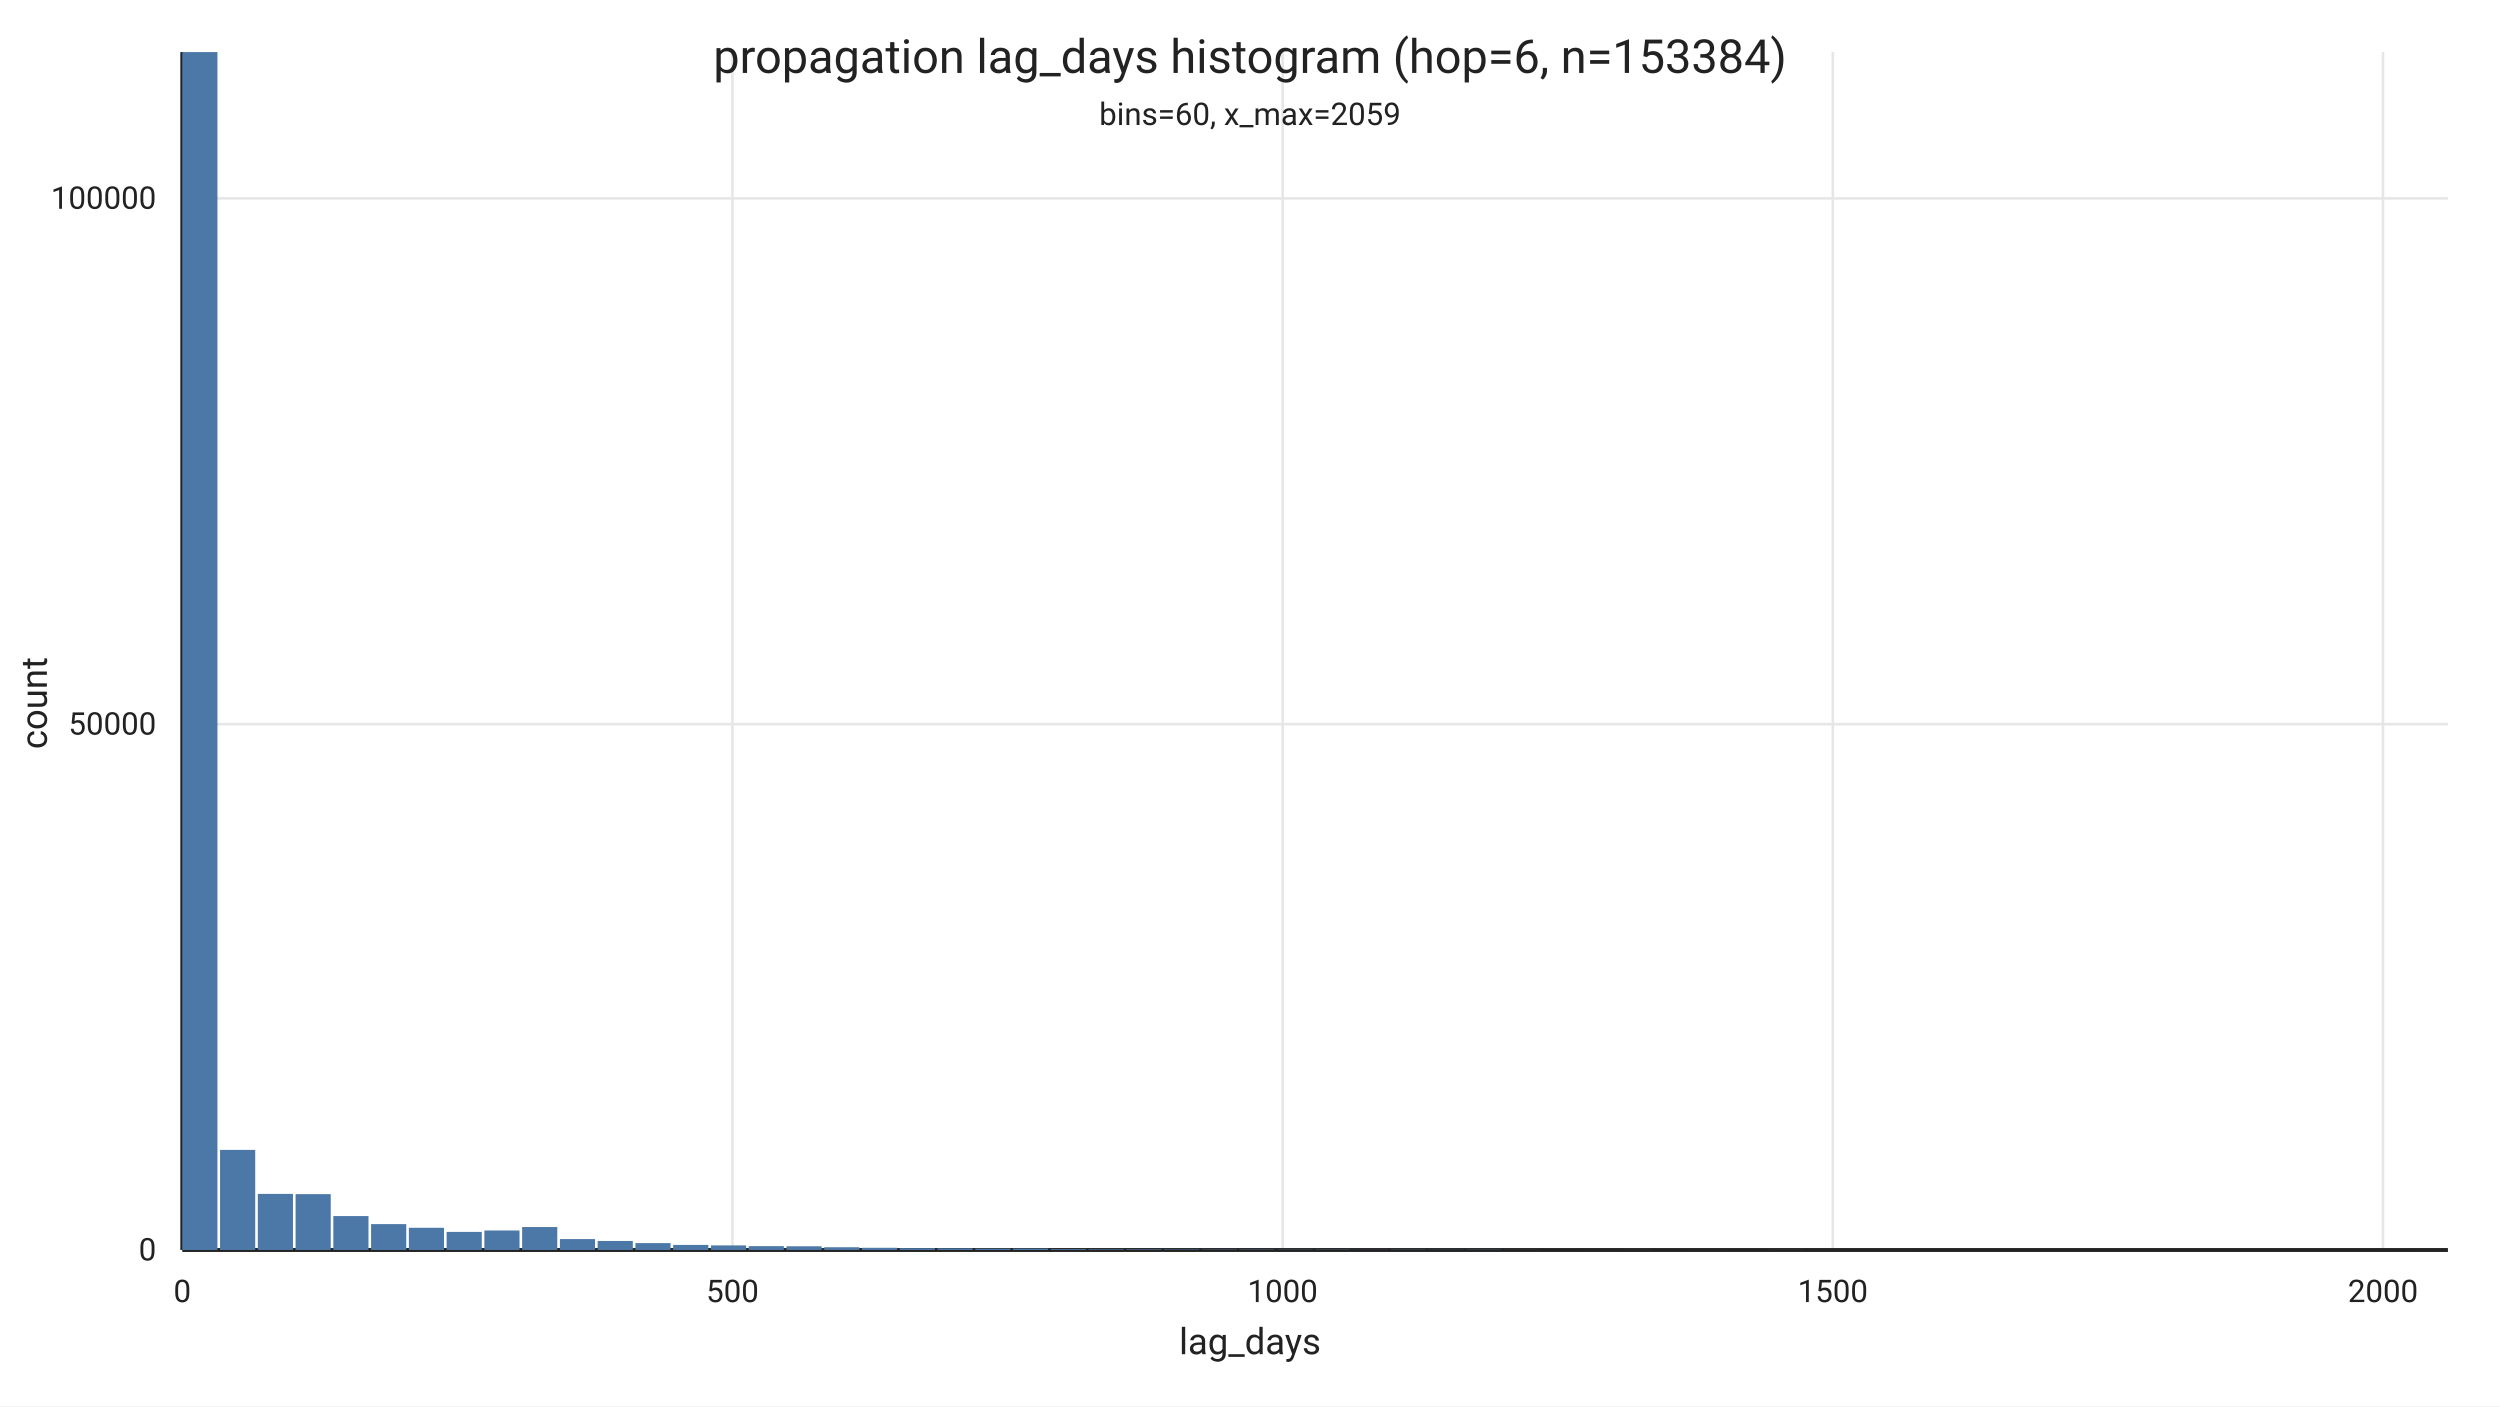
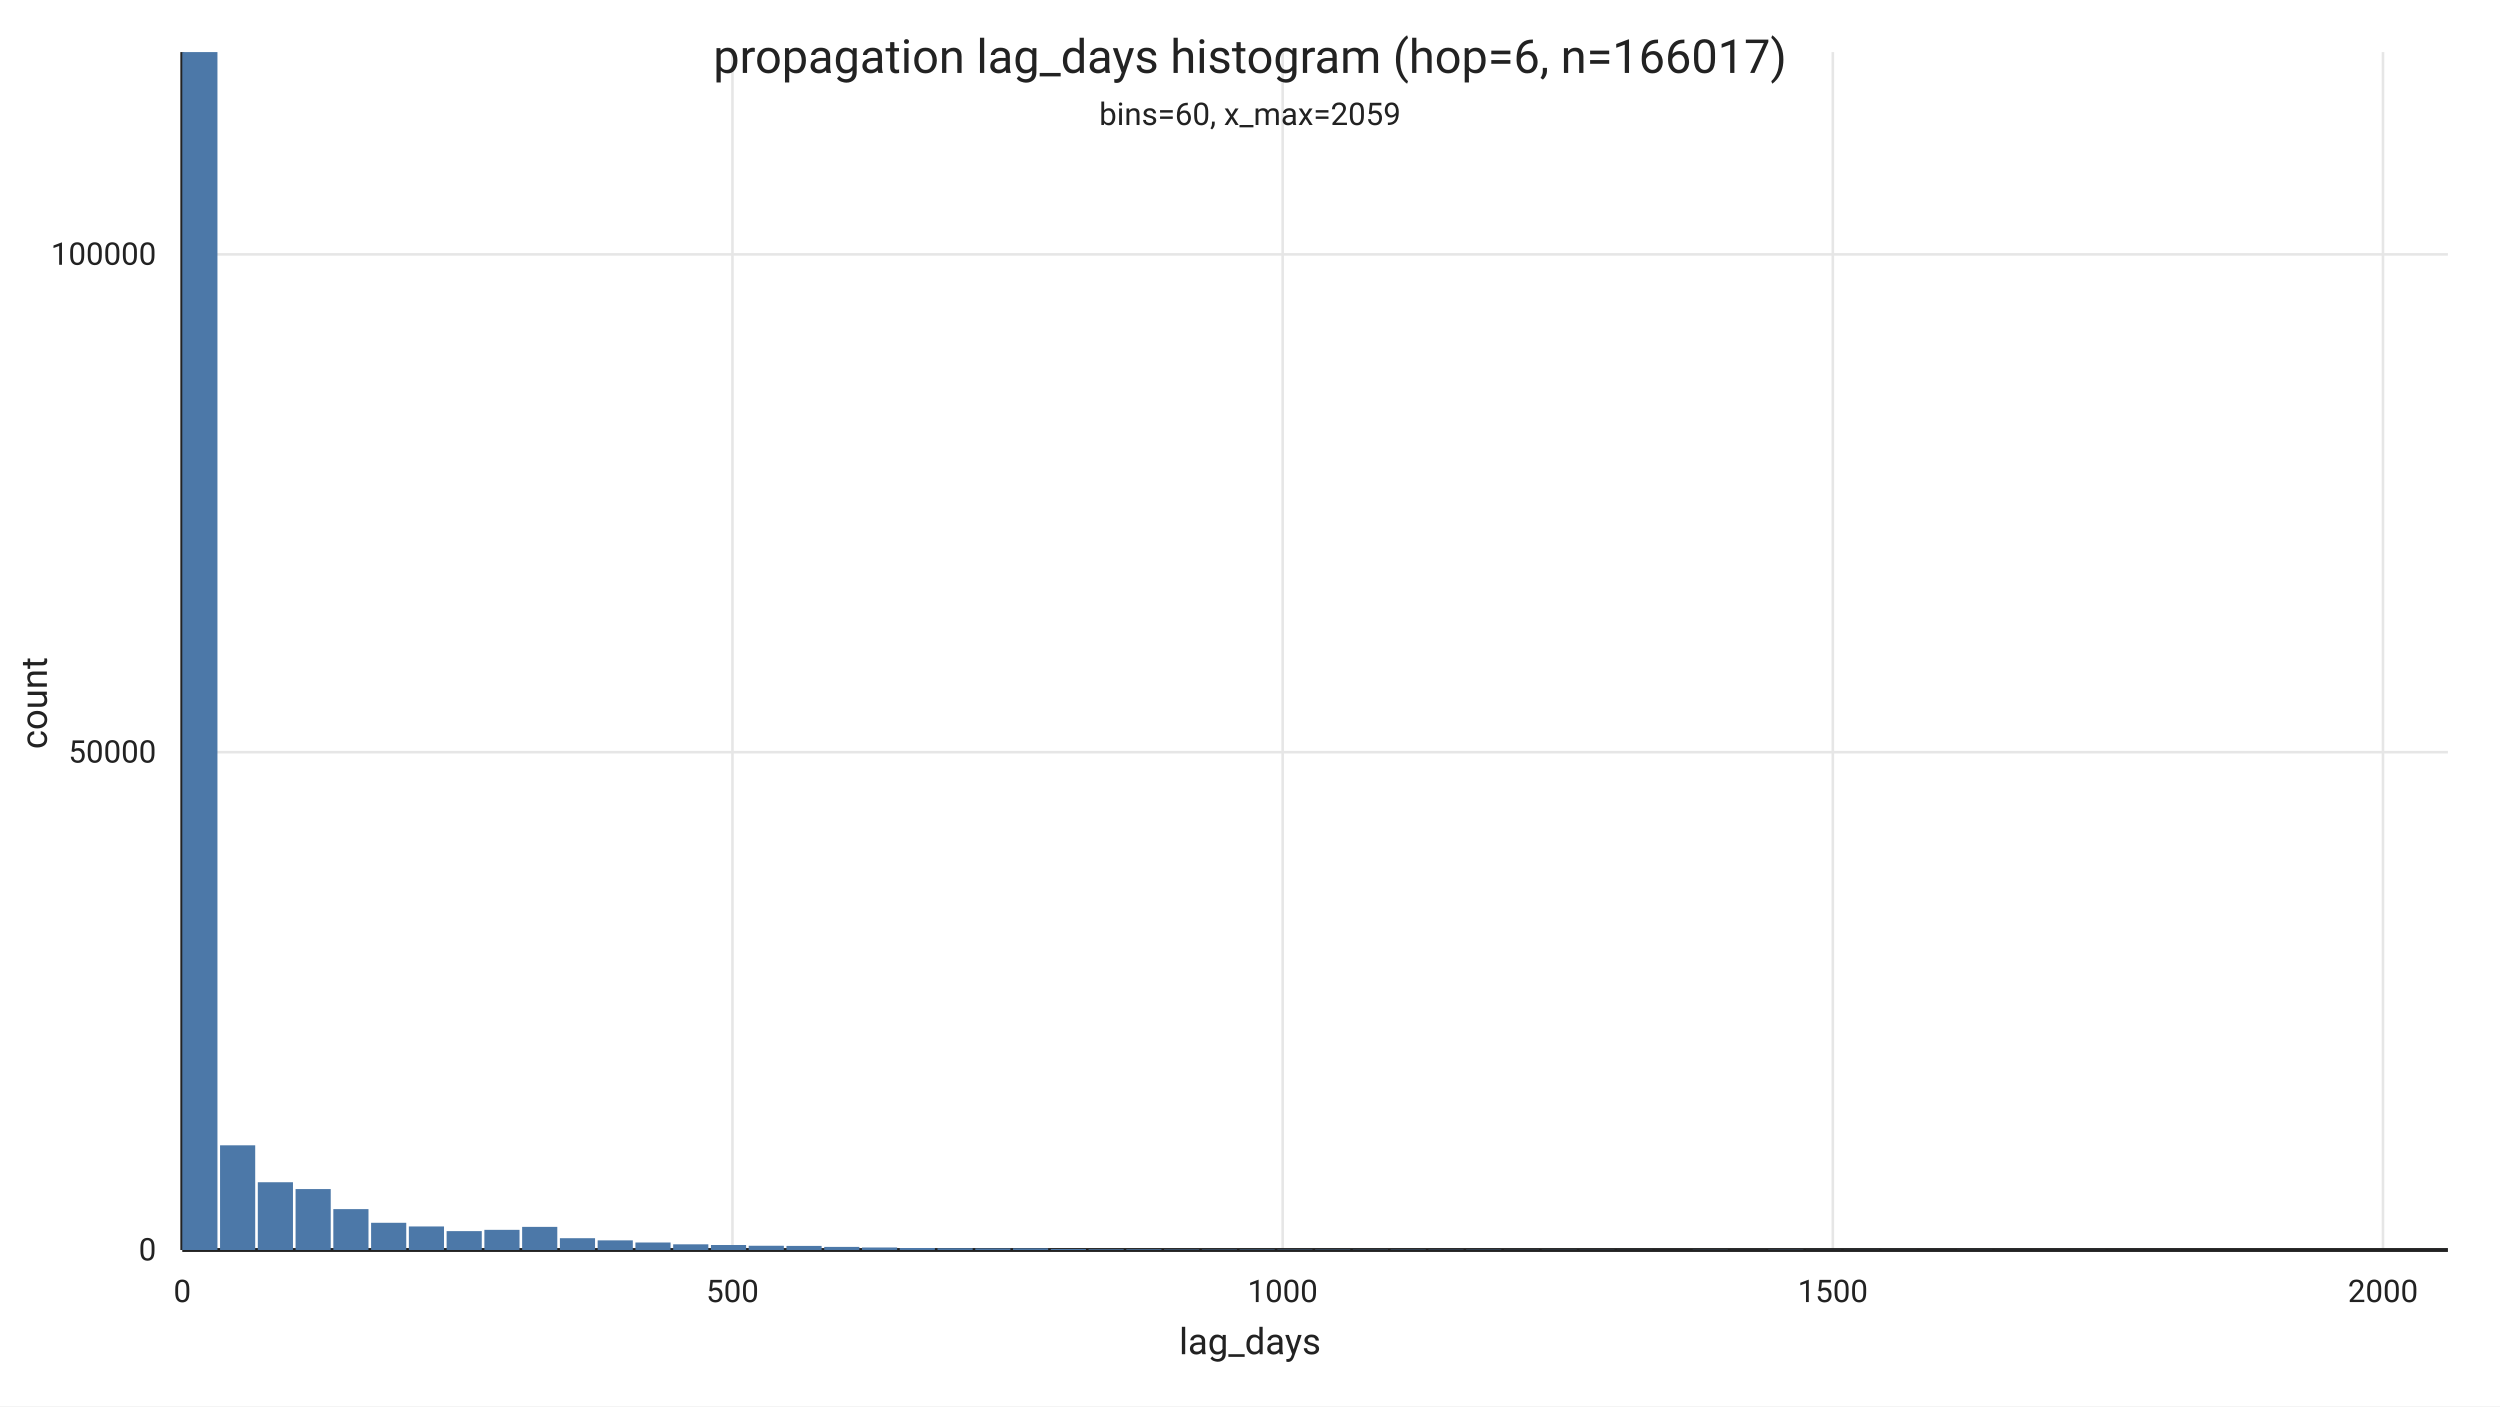
<svg xmlns="http://www.w3.org/2000/svg" width="960" height="540" viewBox="0 0 960 540">
  <rect x="0" y="0" width="960" height="540" fill="white" />
  <line x1="70.00" y1="480.00" x2="940.00" y2="480.00" stroke="#E6E6E6" stroke-width="1" />
  <text x="60.00" y="484.00" text-anchor="end" font-family="system-ui, -apple-system, Segoe UI, Roboto, Helvetica, Arial, sans-serif" font-size="12" fill="#222222">0</text>
-   <line x1="70.00" y1="278.09" x2="940.00" y2="278.09" stroke="#E6E6E6" stroke-width="1" />
-   <text x="60.00" y="282.09" text-anchor="end" font-family="system-ui, -apple-system, Segoe UI, Roboto, Helvetica, Arial, sans-serif" font-size="12" fill="#222222">50000</text>
-   <line x1="70.00" y1="76.18" x2="940.00" y2="76.18" stroke="#E6E6E6" stroke-width="1" />
-   <text x="60.00" y="80.18" text-anchor="end" font-family="system-ui, -apple-system, Segoe UI, Roboto, Helvetica, Arial, sans-serif" font-size="12" fill="#222222">100000</text>
-   <line x1="70.00" y1="-125.73" x2="940.00" y2="-125.73" stroke="#E6E6E6" stroke-width="1" />
-   <text x="60.00" y="-121.73" text-anchor="end" font-family="system-ui, -apple-system, Segoe UI, Roboto, Helvetica, Arial, sans-serif" font-size="12" fill="#222222">150000</text>
+   <line x1="70.00" y1="288.84" x2="940.00" y2="288.84" stroke="#E6E6E6" stroke-width="1" />
+   <text x="60.00" y="292.84" text-anchor="end" font-family="system-ui, -apple-system, Segoe UI, Roboto, Helvetica, Arial, sans-serif" font-size="12" fill="#222222">50000</text>
+   <line x1="70.00" y1="97.68" x2="940.00" y2="97.68" stroke="#E6E6E6" stroke-width="1" />
+   <text x="60.00" y="101.68" text-anchor="end" font-family="system-ui, -apple-system, Segoe UI, Roboto, Helvetica, Arial, sans-serif" font-size="12" fill="#222222">100000</text>
+   <line x1="70.00" y1="-93.48" x2="940.00" y2="-93.48" stroke="#E6E6E6" stroke-width="1" />
+   <text x="60.00" y="-89.48" text-anchor="end" font-family="system-ui, -apple-system, Segoe UI, Roboto, Helvetica, Arial, sans-serif" font-size="12" fill="#222222">150000</text>
  <line x1="70.00" y1="20.00" x2="70.00" y2="480.00" stroke="#E6E6E6" stroke-width="1" />
  <text x="70.00" y="500.00" text-anchor="middle" font-family="system-ui, -apple-system, Segoe UI, Roboto, Helvetica, Arial, sans-serif" font-size="12" fill="#222222">0</text>
  <line x1="281.27" y1="20.00" x2="281.27" y2="480.00" stroke="#E6E6E6" stroke-width="1" />
  <text x="281.27" y="500.00" text-anchor="middle" font-family="system-ui, -apple-system, Segoe UI, Roboto, Helvetica, Arial, sans-serif" font-size="12" fill="#222222">500</text>
  <line x1="492.54" y1="20.00" x2="492.54" y2="480.00" stroke="#E6E6E6" stroke-width="1" />
  <text x="492.54" y="500.00" text-anchor="middle" font-family="system-ui, -apple-system, Segoe UI, Roboto, Helvetica, Arial, sans-serif" font-size="12" fill="#222222">1000</text>
  <line x1="703.80" y1="20.00" x2="703.80" y2="480.00" stroke="#E6E6E6" stroke-width="1" />
  <text x="703.80" y="500.00" text-anchor="middle" font-family="system-ui, -apple-system, Segoe UI, Roboto, Helvetica, Arial, sans-serif" font-size="12" fill="#222222">1500</text>
  <line x1="915.07" y1="20.00" x2="915.07" y2="480.00" stroke="#E6E6E6" stroke-width="1" />
  <text x="915.07" y="500.00" text-anchor="middle" font-family="system-ui, -apple-system, Segoe UI, Roboto, Helvetica, Arial, sans-serif" font-size="12" fill="#222222">2000</text>
  <line x1="1126.34" y1="20.00" x2="1126.34" y2="480.00" stroke="#E6E6E6" stroke-width="1" />
  <text x="1126.34" y="500.00" text-anchor="middle" font-family="system-ui, -apple-system, Segoe UI, Roboto, Helvetica, Arial, sans-serif" font-size="12" fill="#222222">2500</text>
  <line x1="70.00" y1="480.00" x2="940.00" y2="480.00" stroke="#222222" stroke-width="1.5" />
  <line x1="70.00" y1="20.00" x2="70.00" y2="480.00" stroke="#222222" stroke-width="1.5" />
  <rect x="70.00" y="20.00" width="13.50" height="460.00" fill="#4C78A8" />
-   <rect x="84.50" y="441.56" width="13.50" height="38.44" fill="#4C78A8" />
-   <rect x="99.00" y="458.46" width="13.50" height="21.54" fill="#4C78A8" />
-   <rect x="113.50" y="458.55" width="13.50" height="21.45" fill="#4C78A8" />
-   <rect x="128.00" y="466.97" width="13.50" height="13.03" fill="#4C78A8" />
-   <rect x="142.50" y="470.06" width="13.50" height="9.94" fill="#4C78A8" />
-   <rect x="157.00" y="471.47" width="13.50" height="8.53" fill="#4C78A8" />
-   <rect x="171.50" y="473.05" width="13.50" height="6.95" fill="#4C78A8" />
-   <rect x="186.00" y="472.51" width="13.50" height="7.49" fill="#4C78A8" />
-   <rect x="200.50" y="471.18" width="13.50" height="8.82" fill="#4C78A8" />
-   <rect x="215.00" y="475.80" width="13.50" height="4.20" fill="#4C78A8" />
-   <rect x="229.50" y="476.53" width="13.50" height="3.47" fill="#4C78A8" />
-   <rect x="244.00" y="477.35" width="13.50" height="2.65" fill="#4C78A8" />
-   <rect x="258.50" y="478.05" width="13.50" height="1.95" fill="#4C78A8" />
-   <rect x="273.00" y="478.24" width="13.50" height="1.76" fill="#4C78A8" />
-   <rect x="287.50" y="478.52" width="13.50" height="1.48" fill="#4C78A8" />
-   <rect x="302.00" y="478.57" width="13.50" height="1.43" fill="#4C78A8" />
-   <rect x="316.50" y="478.94" width="13.50" height="1.06" fill="#4C78A8" />
-   <rect x="331.00" y="479.15" width="13.50" height="0.85" fill="#4C78A8" />
-   <rect x="345.50" y="479.32" width="13.50" height="0.68" fill="#4C78A8" />
-   <rect x="360.00" y="479.38" width="13.50" height="0.62" fill="#4C78A8" />
-   <rect x="374.50" y="479.49" width="13.50" height="0.51" fill="#4C78A8" />
-   <rect x="389.00" y="479.47" width="13.50" height="0.53" fill="#4C78A8" />
-   <rect x="403.50" y="479.67" width="13.50" height="0.33" fill="#4C78A8" />
-   <rect x="418.00" y="479.75" width="13.50" height="0.25" fill="#4C78A8" />
-   <rect x="432.50" y="479.77" width="13.50" height="0.23" fill="#4C78A8" />
+   <rect x="84.50" y="439.80" width="13.50" height="40.20" fill="#4C78A8" />
+   <rect x="99.00" y="453.98" width="13.50" height="26.02" fill="#4C78A8" />
+   <rect x="113.50" y="456.60" width="13.50" height="23.40" fill="#4C78A8" />
+   <rect x="128.00" y="464.30" width="13.50" height="15.70" fill="#4C78A8" />
+   <rect x="142.50" y="469.55" width="13.50" height="10.45" fill="#4C78A8" />
+   <rect x="157.00" y="470.96" width="13.50" height="9.04" fill="#4C78A8" />
+   <rect x="171.50" y="472.75" width="13.50" height="7.25" fill="#4C78A8" />
+   <rect x="186.00" y="472.26" width="13.50" height="7.74" fill="#4C78A8" />
+   <rect x="200.50" y="471.12" width="13.50" height="8.88" fill="#4C78A8" />
+   <rect x="215.00" y="475.47" width="13.50" height="4.53" fill="#4C78A8" />
+   <rect x="229.50" y="476.30" width="13.50" height="3.70" fill="#4C78A8" />
+   <rect x="244.00" y="477.12" width="13.50" height="2.88" fill="#4C78A8" />
+   <rect x="258.50" y="477.82" width="13.50" height="2.18" fill="#4C78A8" />
+   <rect x="273.00" y="478.08" width="13.50" height="1.92" fill="#4C78A8" />
+   <rect x="287.50" y="478.37" width="13.50" height="1.63" fill="#4C78A8" />
+   <rect x="302.00" y="478.43" width="13.50" height="1.57" fill="#4C78A8" />
+   <rect x="316.50" y="478.81" width="13.50" height="1.19" fill="#4C78A8" />
+   <rect x="331.00" y="479.04" width="13.50" height="0.96" fill="#4C78A8" />
+   <rect x="345.50" y="479.23" width="13.50" height="0.77" fill="#4C78A8" />
+   <rect x="360.00" y="479.32" width="13.50" height="0.68" fill="#4C78A8" />
+   <rect x="374.50" y="479.40" width="13.50" height="0.60" fill="#4C78A8" />
+   <rect x="389.00" y="479.37" width="13.50" height="0.63" fill="#4C78A8" />
+   <rect x="403.50" y="479.61" width="13.50" height="0.39" fill="#4C78A8" />
+   <rect x="418.00" y="479.72" width="13.50" height="0.28" fill="#4C78A8" />
+   <rect x="432.50" y="479.72" width="13.50" height="0.28" fill="#4C78A8" />
  <rect x="447.00" y="479.81" width="13.50" height="0.19" fill="#4C78A8" />
-   <rect x="461.50" y="479.86" width="13.50" height="0.14" fill="#4C78A8" />
-   <rect x="476.00" y="479.85" width="13.50" height="0.15" fill="#4C78A8" />
-   <rect x="490.50" y="479.90" width="13.50" height="0.10" fill="#4C78A8" />
-   <rect x="505.00" y="479.88" width="13.50" height="0.12" fill="#4C78A8" />
-   <rect x="519.50" y="479.95" width="13.50" height="0.05" fill="#4C78A8" />
-   <rect x="534.00" y="479.90" width="13.50" height="0.10" fill="#4C78A8" />
-   <rect x="548.50" y="479.93" width="13.50" height="0.07" fill="#4C78A8" />
-   <rect x="563.00" y="479.90" width="13.50" height="0.10" fill="#4C78A8" />
-   <rect x="577.50" y="479.96" width="13.50" height="0.04" fill="#4C78A8" />
-   <rect x="592.00" y="480.00" width="13.50" height="0.00" fill="#4C78A8" />
-   <rect x="606.50" y="479.99" width="13.50" height="0.01" fill="#4C78A8" />
+   <rect x="461.50" y="479.84" width="13.50" height="0.16" fill="#4C78A8" />
+   <rect x="476.00" y="479.83" width="13.50" height="0.17" fill="#4C78A8" />
+   <rect x="490.50" y="479.86" width="13.50" height="0.14" fill="#4C78A8" />
+   <rect x="505.00" y="479.86" width="13.50" height="0.14" fill="#4C78A8" />
+   <rect x="519.50" y="479.90" width="13.50" height="0.10" fill="#4C78A8" />
+   <rect x="534.00" y="479.87" width="13.50" height="0.13" fill="#4C78A8" />
+   <rect x="548.50" y="479.89" width="13.50" height="0.11" fill="#4C78A8" />
+   <rect x="563.00" y="479.88" width="13.50" height="0.12" fill="#4C78A8" />
+   <rect x="577.50" y="479.94" width="13.50" height="0.06" fill="#4C78A8" />
+   <rect x="592.00" y="479.94" width="13.50" height="0.06" fill="#4C78A8" />
+   <rect x="606.50" y="479.95" width="13.50" height="0.05" fill="#4C78A8" />
  <rect x="621.00" y="479.97" width="13.50" height="0.03" fill="#4C78A8" />
-   <rect x="635.50" y="480.00" width="13.50" height="0.00" fill="#4C78A8" />
-   <rect x="650.00" y="479.98" width="13.50" height="0.02" fill="#4C78A8" />
-   <rect x="664.50" y="480.00" width="13.50" height="0.00" fill="#4C78A8" />
-   <rect x="679.00" y="479.96" width="13.50" height="0.04" fill="#4C78A8" />
-   <rect x="693.50" y="479.99" width="13.50" height="0.01" fill="#4C78A8" />
-   <rect x="708.00" y="480.00" width="13.50" height="0.00" fill="#4C78A8" />
-   <rect x="722.50" y="479.99" width="13.50" height="0.01" fill="#4C78A8" />
-   <rect x="737.00" y="480.00" width="13.50" height="0.00" fill="#4C78A8" />
-   <rect x="751.50" y="480.00" width="13.50" height="0.00" fill="#4C78A8" />
-   <rect x="766.00" y="480.00" width="13.50" height="0.00" fill="#4C78A8" />
-   <rect x="780.50" y="480.00" width="13.50" height="0.00" fill="#4C78A8" />
-   <rect x="795.00" y="480.00" width="13.50" height="0.00" fill="#4C78A8" />
-   <rect x="809.50" y="480.00" width="13.50" height="0.00" fill="#4C78A8" />
-   <rect x="824.00" y="480.00" width="13.50" height="0.00" fill="#4C78A8" />
+   <rect x="635.50" y="479.99" width="13.50" height="0.01" fill="#4C78A8" />
+   <rect x="650.00" y="479.94" width="13.50" height="0.06" fill="#4C78A8" />
+   <rect x="664.50" y="479.98" width="13.50" height="0.02" fill="#4C78A8" />
+   <rect x="679.00" y="479.92" width="13.50" height="0.08" fill="#4C78A8" />
+   <rect x="693.50" y="479.97" width="13.50" height="0.03" fill="#4C78A8" />
+   <rect x="708.00" y="479.97" width="13.50" height="0.03" fill="#4C78A8" />
+   <rect x="722.50" y="479.98" width="13.50" height="0.02" fill="#4C78A8" />
+   <rect x="737.00" y="479.99" width="13.50" height="0.01" fill="#4C78A8" />
+   <rect x="751.50" y="479.97" width="13.50" height="0.03" fill="#4C78A8" />
+   <rect x="766.00" y="479.98" width="13.50" height="0.02" fill="#4C78A8" />
+   <rect x="780.50" y="479.99" width="13.50" height="0.01" fill="#4C78A8" />
+   <rect x="795.00" y="479.98" width="13.50" height="0.02" fill="#4C78A8" />
+   <rect x="809.50" y="479.99" width="13.50" height="0.01" fill="#4C78A8" />
+   <rect x="824.00" y="479.99" width="13.50" height="0.01" fill="#4C78A8" />
  <rect x="838.50" y="480.00" width="13.50" height="0.00" fill="#4C78A8" />
  <rect x="853.00" y="480.00" width="13.50" height="0.00" fill="#4C78A8" />
  <rect x="867.50" y="480.00" width="13.50" height="0.00" fill="#4C78A8" />
  <rect x="882.00" y="480.00" width="13.50" height="0.00" fill="#4C78A8" />
  <rect x="896.50" y="480.00" width="13.50" height="0.00" fill="#4C78A8" />
  <rect x="911.00" y="480.00" width="13.50" height="0.00" fill="#4C78A8" />
  <rect x="925.50" y="479.99" width="13.50" height="0.01" fill="#4C78A8" />
-   <text x="480.00" y="28" text-anchor="middle" font-family="system-ui, -apple-system, Segoe UI, Roboto, Helvetica, Arial, sans-serif" font-size="18" fill="#222222">propagation lag_days histogram (hop=6, n=153384)</text>
+   <text x="480.00" y="28" text-anchor="middle" font-family="system-ui, -apple-system, Segoe UI, Roboto, Helvetica, Arial, sans-serif" font-size="18" fill="#222222">propagation lag_days histogram (hop=6, n=166017)</text>
  <text x="480.00" y="48" text-anchor="middle" font-family="system-ui, -apple-system, Segoe UI, Roboto, Helvetica, Arial, sans-serif" font-size="12" fill="#222222">bins=60, x_max=2059</text>
  <text x="480.00" y="520.00" text-anchor="middle" font-family="system-ui, -apple-system, Segoe UI, Roboto, Helvetica, Arial, sans-serif" font-size="14" fill="#222222">lag_days</text>
  <text x="18" y="270.00" text-anchor="middle" font-family="system-ui, -apple-system, Segoe UI, Roboto, Helvetica, Arial, sans-serif" font-size="14" fill="#222222" transform="rotate(-90 18 270.00)">count</text>
</svg>
